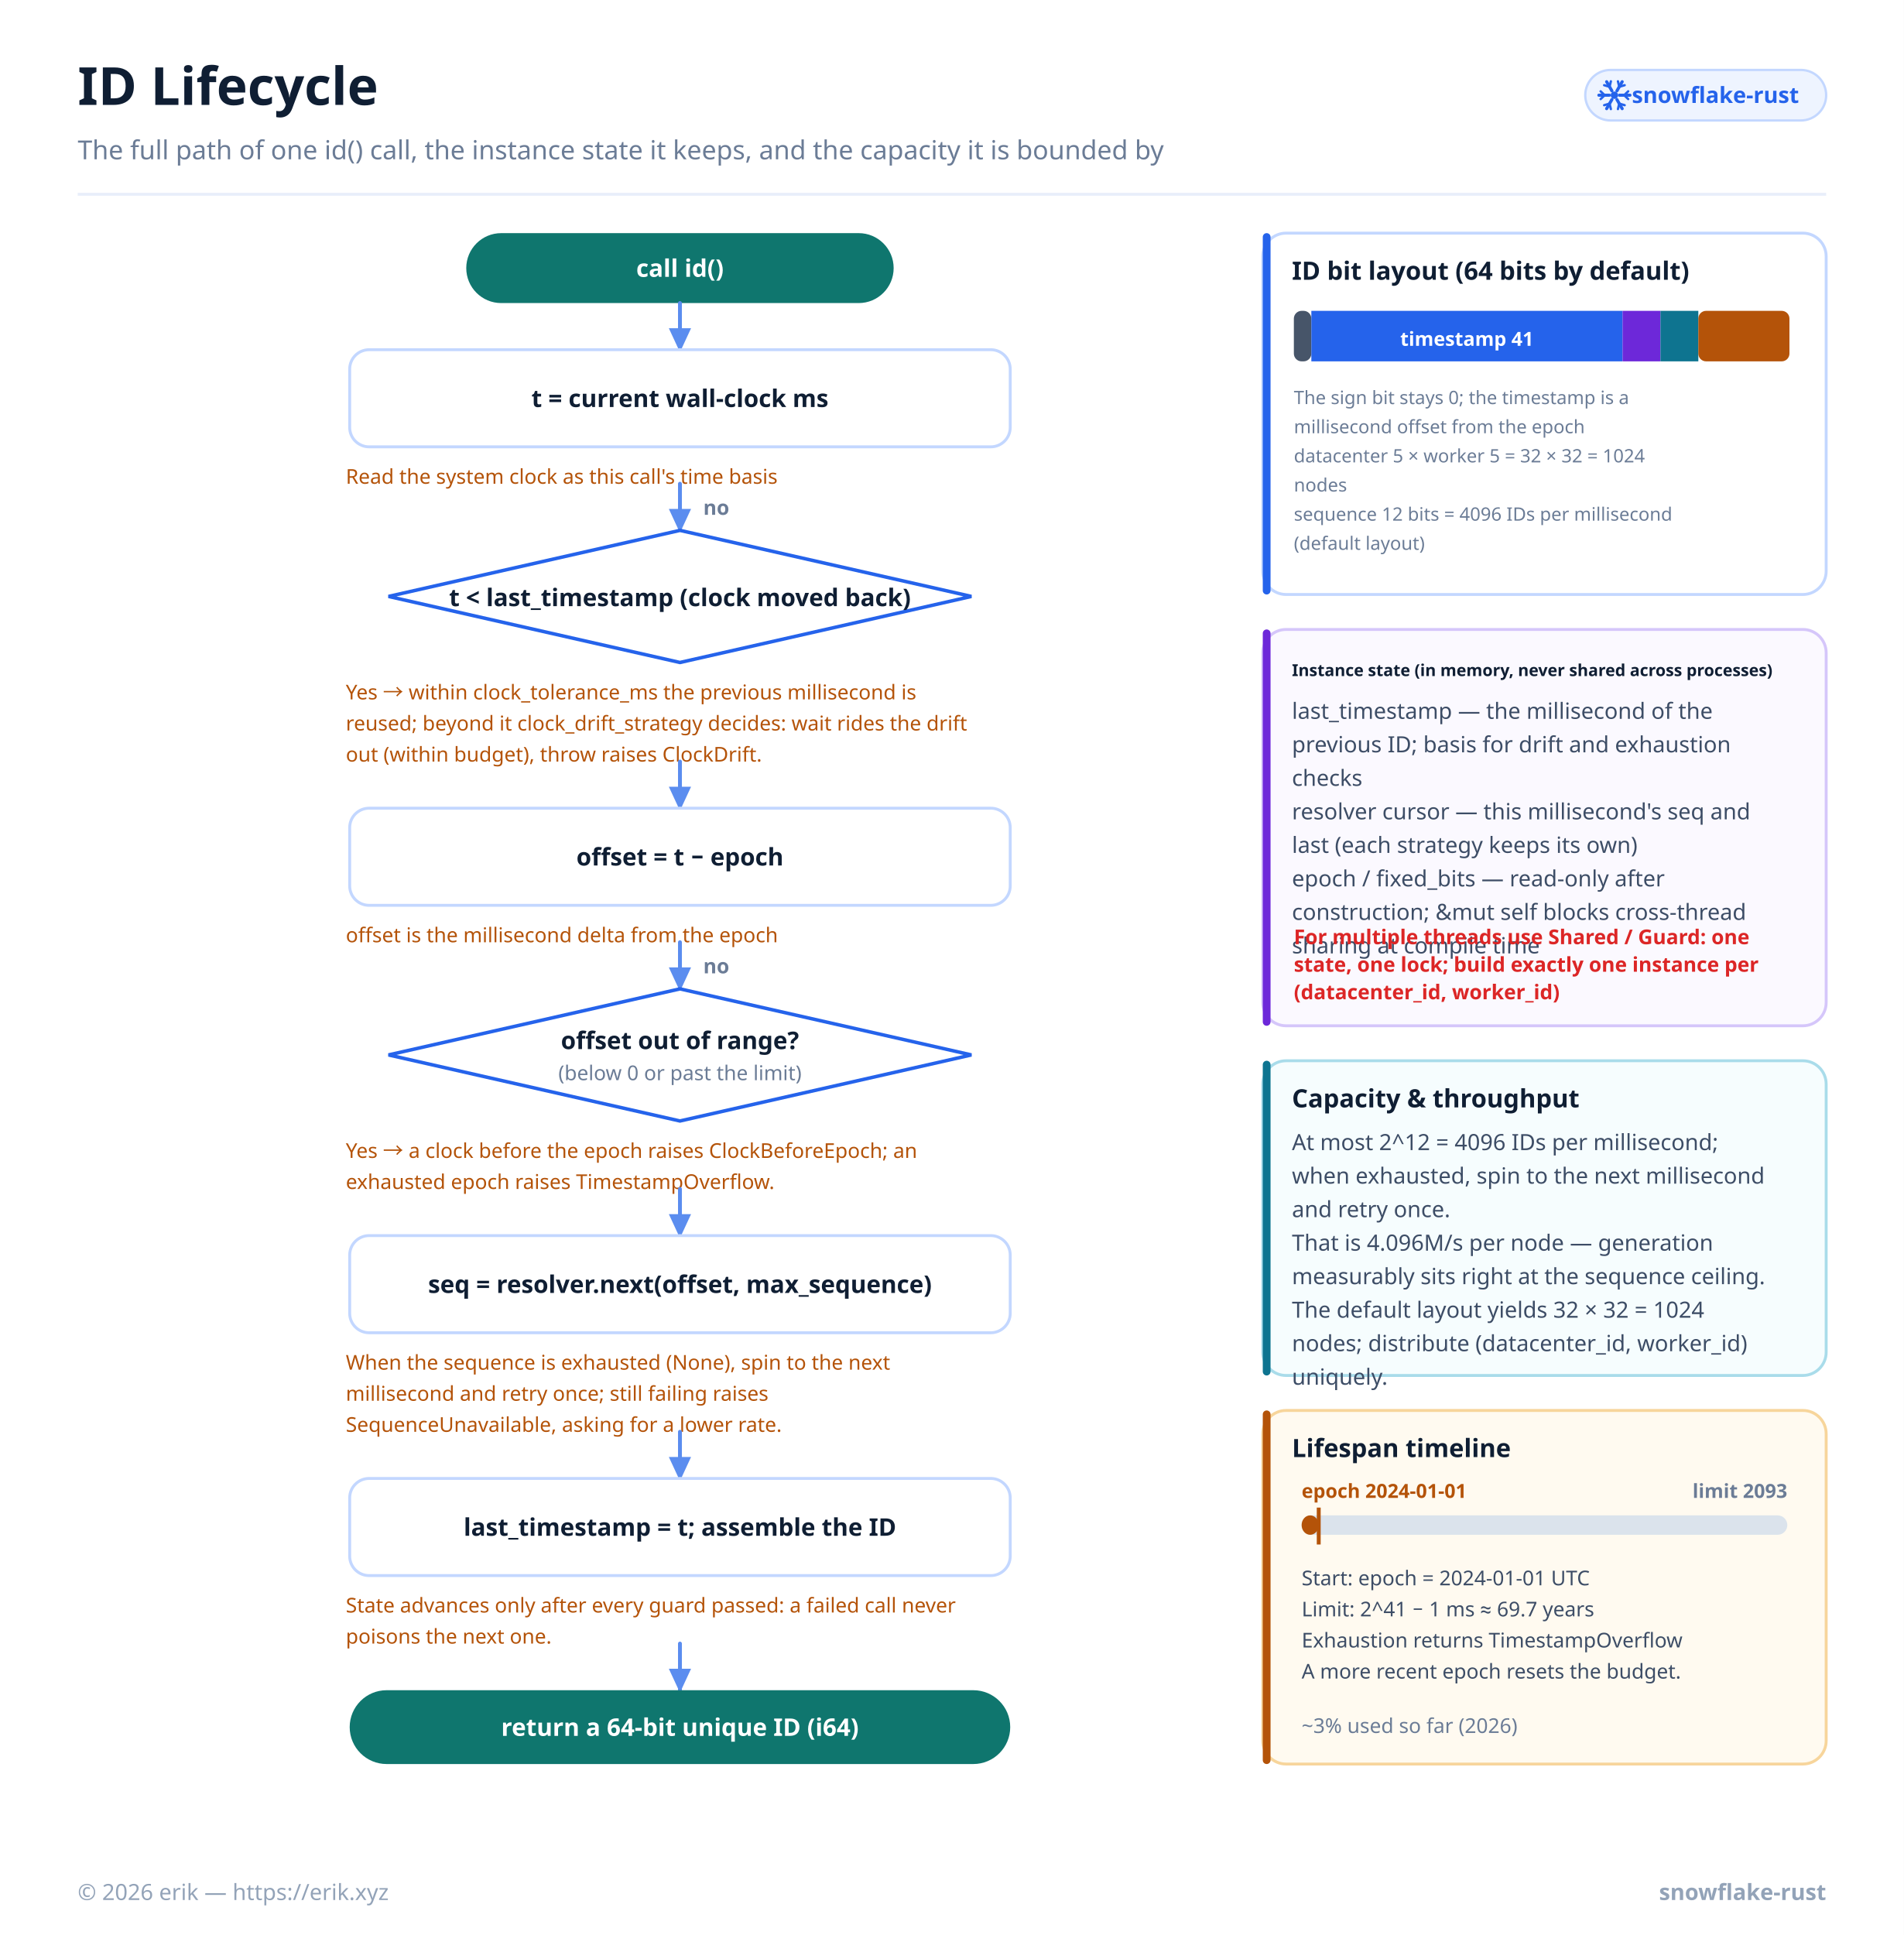
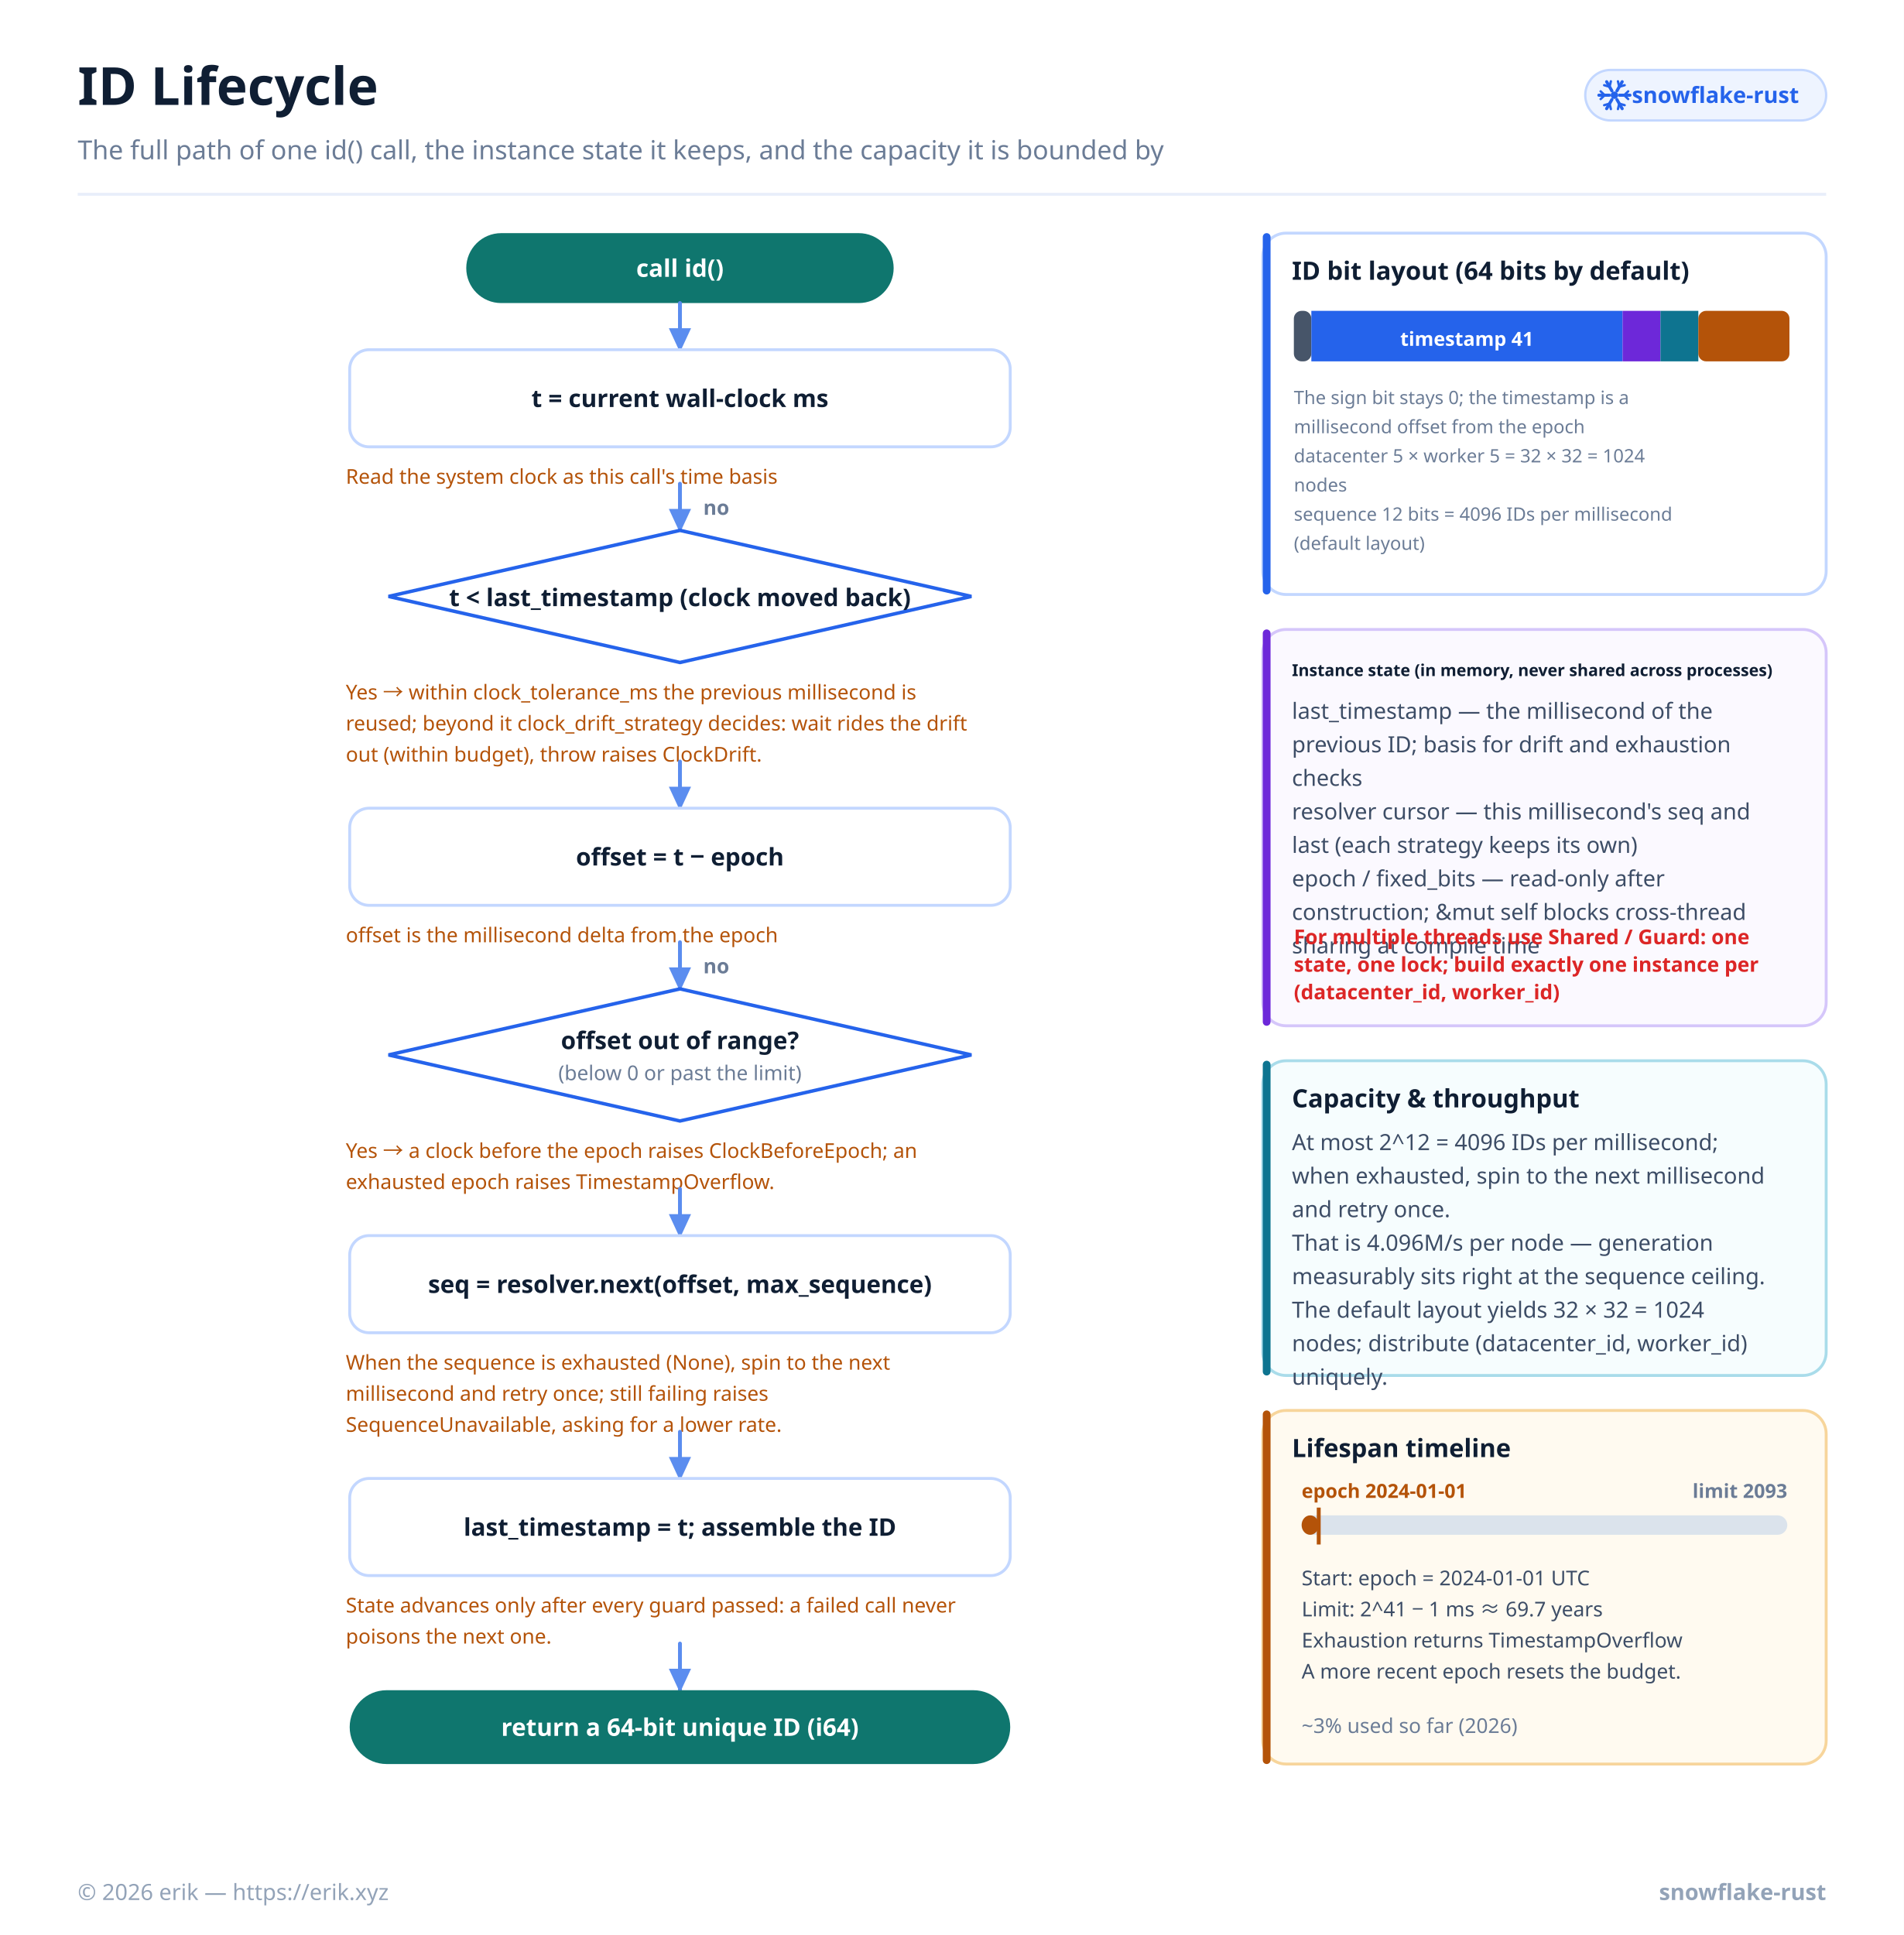
- <svg xmlns="http://www.w3.org/2000/svg" viewBox="0 0 980 996" width="980" height="996" role="img" font-family="-apple-system, BlinkMacSystemFont, 'Segoe UI', 'Noto Sans', 'PingFang SC', 'Hiragino Sans', 'Yu Gothic', 'Malgun Gothic', Roboto, 'Noto Sans CJK SC', 'Source Han Sans SC', 'Microsoft YaHei', 'Kohinoor Devanagari', 'Devanagari Sangam MN', 'Nirmala UI', 'Noto Sans Devanagari', 'Bangla MN', 'Bangla Sangam MN', 'Noto Sans Bengali', 'Geeza Pro', 'Noto Sans Arabic', Arial, sans-serif">
+ <svg xmlns="http://www.w3.org/2000/svg" viewBox="0 0 980 996" width="980" height="996" role="img" font-family="'Noto Sans', 'Noto Sans CJK SC', 'Source Han Sans SC', 'Noto Sans Devanagari', 'Noto Sans Bengali', 'Noto Sans Arabic', 'DejaVu Sans', sans-serif">
  <defs>
    <marker id="mk-5b8def" viewBox="0 0 10 10" refX="8.5" refY="5" markerWidth="6.5" markerHeight="6.5" orient="auto">
      <path d="M0,0.6 L9.5,5 L0,9.4 z" fill="#5b8def" />
    </marker>
  </defs>
  <rect width="980" height="996" fill="#ffffff" />
  <text x="40" y="54" font-size="27.0" fill="#0f1e33" font-weight="700">ID Lifecycle</text>
  <text x="40" y="82" font-size="13.5" fill="#6b7c96" font-weight="400">The full path of one id() call, the instance state it keeps, and the capacity it is bounded by</text>
  <line x1="40.0" y1="100.0" x2="940.0" y2="100.0" stroke="#e8eefa" stroke-width="1.5" stroke-linecap="butt" />
  <rect x="816.0" y="36.0" width="124.0" height="26.0" rx="13" fill="#eef4ff" stroke="#c3d7ff" stroke-width="1.2" />
  <circle cx="831.0" cy="49.0" r="1.9" fill="#2563eb" />
  <g transform="rotate(0 831.0 49.0)">
    <line x1="833.6" y1="49.0" x2="839.0" y2="49.0" stroke="#2563eb" stroke-width="1.6" stroke-linecap="round" />
    <line x1="836.0" y1="49.0" x2="838.1" y2="47.0" stroke="#2563eb" stroke-width="1.20" stroke-linecap="round" />
    <line x1="836.0" y1="49.0" x2="838.1" y2="51.0" stroke="#2563eb" stroke-width="1.20" stroke-linecap="round" />
  </g>
  <g transform="rotate(60 831.0 49.0)">
    <line x1="833.6" y1="49.0" x2="839.0" y2="49.0" stroke="#2563eb" stroke-width="1.6" stroke-linecap="round" />
    <line x1="836.0" y1="49.0" x2="838.1" y2="47.0" stroke="#2563eb" stroke-width="1.20" stroke-linecap="round" />
    <line x1="836.0" y1="49.0" x2="838.1" y2="51.0" stroke="#2563eb" stroke-width="1.20" stroke-linecap="round" />
  </g>
  <g transform="rotate(120 831.0 49.0)">
    <line x1="833.6" y1="49.0" x2="839.0" y2="49.0" stroke="#2563eb" stroke-width="1.6" stroke-linecap="round" />
    <line x1="836.0" y1="49.0" x2="838.1" y2="47.0" stroke="#2563eb" stroke-width="1.20" stroke-linecap="round" />
    <line x1="836.0" y1="49.0" x2="838.1" y2="51.0" stroke="#2563eb" stroke-width="1.20" stroke-linecap="round" />
  </g>
  <g transform="rotate(180 831.0 49.0)">
    <line x1="833.6" y1="49.0" x2="839.0" y2="49.0" stroke="#2563eb" stroke-width="1.6" stroke-linecap="round" />
    <line x1="836.0" y1="49.0" x2="838.1" y2="47.0" stroke="#2563eb" stroke-width="1.20" stroke-linecap="round" />
    <line x1="836.0" y1="49.0" x2="838.1" y2="51.0" stroke="#2563eb" stroke-width="1.20" stroke-linecap="round" />
  </g>
  <g transform="rotate(240 831.0 49.0)">
    <line x1="833.6" y1="49.0" x2="839.0" y2="49.0" stroke="#2563eb" stroke-width="1.6" stroke-linecap="round" />
    <line x1="836.0" y1="49.0" x2="838.1" y2="47.0" stroke="#2563eb" stroke-width="1.20" stroke-linecap="round" />
    <line x1="836.0" y1="49.0" x2="838.1" y2="51.0" stroke="#2563eb" stroke-width="1.20" stroke-linecap="round" />
  </g>
  <g transform="rotate(300 831.0 49.0)">
    <line x1="833.6" y1="49.0" x2="839.0" y2="49.0" stroke="#2563eb" stroke-width="1.6" stroke-linecap="round" />
    <line x1="836.0" y1="49.0" x2="838.1" y2="47.0" stroke="#2563eb" stroke-width="1.20" stroke-linecap="round" />
    <line x1="836.0" y1="49.0" x2="838.1" y2="51.0" stroke="#2563eb" stroke-width="1.20" stroke-linecap="round" />
  </g>
  <text x="883.005" y="53" font-size="11.5" fill="#2563eb" font-weight="600" text-anchor="middle">snowflake-rust</text>
  <rect x="650.0" y="120.0" width="290.0" height="186.0" rx="12" fill="#fff" stroke="#c3d7ff" stroke-width="1.5" />
  <rect x="650.0" y="120.0" width="4.0" height="186.0" rx="2" fill="#2563eb" />
  <text x="665" y="144" font-size="13.0" fill="#0f1e33" font-weight="700">ID bit layout (64 bits by default)</text>
  <rect x="666.0" y="160.0" width="9.0" height="26.0" rx="4" fill="#475569" />
  <rect x="675.0" y="160.0" width="160.2" height="26.0" rx="0" fill="#2563eb" />
  <text x="755.078" y="178" font-size="10.0" fill="#fff" font-weight="600" text-anchor="middle">timestamp 41</text>
  <rect x="835.2" y="160.0" width="19.5" height="26.0" rx="0" fill="#6d28d9" />
  <rect x="854.7" y="160.0" width="19.5" height="26.0" rx="0" fill="#0e7490" />
  <rect x="874.2" y="160.0" width="46.9" height="26.0" rx="4" fill="#b45309" />
  <text x="666" y="208" font-size="9.5" fill="#6b7c96" font-weight="400">The sign bit stays 0; the timestamp is a</text>
  <text x="666" y="223" font-size="9.5" fill="#6b7c96" font-weight="400">millisecond offset from the epoch</text>
  <text x="666" y="238" font-size="9.5" fill="#6b7c96" font-weight="400">datacenter 5 × worker 5 = 32 × 32 = 1024</text>
  <text x="666" y="253" font-size="9.5" fill="#6b7c96" font-weight="400">nodes</text>
  <text x="666" y="268" font-size="9.5" fill="#6b7c96" font-weight="400">sequence 12 bits = 4096 IDs per millisecond</text>
  <text x="666" y="283" font-size="9.5" fill="#6b7c96" font-weight="400">(default layout)</text>
  <rect x="650.0" y="324.0" width="290.0" height="204.0" rx="12" fill="#fbf9ff" stroke="#d5c6fa" stroke-width="1.5" />
  <rect x="650.0" y="324.0" width="4.0" height="204.0" rx="2" fill="#6d28d9" />
  <text x="665" y="348" font-size="8.5" fill="#0f1e33" font-weight="700">Instance state (in memory, never shared across processes)</text>
  <text x="665" y="370.0" font-size="11.5" fill="#3d4d66" font-weight="400">last_timestamp — the millisecond of the</text>
  <text x="665" y="387.25" font-size="11.5" fill="#3d4d66" font-weight="400">previous ID; basis for drift and exhaustion</text>
  <text x="665" y="404.5" font-size="11.5" fill="#3d4d66" font-weight="400">checks</text>
  <text x="665" y="421.75" font-size="11.5" fill="#3d4d66" font-weight="400">resolver cursor — this millisecond's seq and</text>
  <text x="665" y="439.0" font-size="11.5" fill="#3d4d66" font-weight="400">last (each strategy keeps its own)</text>
  <text x="665" y="456.25" font-size="11.5" fill="#3d4d66" font-weight="400">epoch / fixed_bits — read-only after</text>
  <text x="665" y="473.5" font-size="11.5" fill="#3d4d66" font-weight="400">construction; &amp;mut self blocks cross-thread</text>
  <text x="665" y="490.75" font-size="11.5" fill="#3d4d66" font-weight="400">sharing at compile time</text>
  <text x="666" y="486.0" font-size="10.5" fill="#dc2626" font-weight="600">For multiple threads use Shared / Guard: one</text>
  <text x="666" y="500.175" font-size="10.5" fill="#dc2626" font-weight="600">state, one lock; build exactly one instance per</text>
  <text x="666" y="514.35" font-size="10.5" fill="#dc2626" font-weight="600">(datacenter_id, worker_id)</text>
  <rect x="650.0" y="546.0" width="290.0" height="162.0" rx="12" fill="#f6fdfe" stroke="#a9dcea" stroke-width="1.5" />
  <rect x="650.0" y="546.0" width="4.0" height="162.0" rx="2" fill="#0e7490" />
  <text x="665" y="570" font-size="13.0" fill="#0f1e33" font-weight="700">Capacity &amp; throughput</text>
  <text x="665" y="592.0" font-size="11.5" fill="#3d4d66" font-weight="400">At most 2^12 = 4096 IDs per millisecond;</text>
  <text x="665" y="609.25" font-size="11.5" fill="#3d4d66" font-weight="400">when exhausted, spin to the next millisecond</text>
  <text x="665" y="626.5" font-size="11.5" fill="#3d4d66" font-weight="400">and retry once.</text>
  <text x="665" y="643.75" font-size="11.5" fill="#3d4d66" font-weight="400">That is 4.096M/s per node — generation</text>
  <text x="665" y="661.0" font-size="11.5" fill="#3d4d66" font-weight="400">measurably sits right at the sequence ceiling.</text>
  <text x="665" y="678.25" font-size="11.5" fill="#3d4d66" font-weight="400">The default layout yields 32 × 32 = 1024</text>
  <text x="665" y="695.5" font-size="11.5" fill="#3d4d66" font-weight="400">nodes; distribute (datacenter_id, worker_id)</text>
  <text x="665" y="712.75" font-size="11.5" fill="#3d4d66" font-weight="400">uniquely.</text>
  <rect x="650.0" y="726.0" width="290.0" height="182.0" rx="12" fill="#fffaf0" stroke="#f7d59b" stroke-width="1.5" />
  <rect x="650.0" y="726.0" width="4.0" height="182.0" rx="2" fill="#b45309" />
  <text x="665" y="750" font-size="13.0" fill="#0f1e33" font-weight="700">Lifespan timeline</text>
  <rect x="670.0" y="780.0" width="250.0" height="10.0" rx="5" fill="#dbe3ec" />
  <rect x="670.0" y="780.0" width="8.8" height="10.0" rx="5" fill="#b45309" />
  <line x1="678.8" y1="776.0" x2="678.8" y2="795.0" stroke="#b45309" stroke-width="2" stroke-linecap="butt" />
  <text x="670" y="771" font-size="10.0" fill="#b45309" font-weight="600">epoch 2024-01-01</text>
  <text x="920" y="771" font-size="10.0" fill="#6b7c96" font-weight="600" text-anchor="end">limit 2093</text>
  <text x="670" y="816" font-size="10.5" fill="#3d4d66" font-weight="400">Start: epoch = 2024-01-01 UTC</text>
  <text x="670" y="832" font-size="10.5" fill="#3d4d66" font-weight="400">Limit: 2^41 − 1 ms ≈ 69.7 years</text>
  <text x="670" y="848" font-size="10.5" fill="#3d4d66" font-weight="400">Exhaustion returns TimestampOverflow</text>
  <text x="670" y="864" font-size="10.5" fill="#3d4d66" font-weight="400">A more recent epoch resets the budget.</text>
  <text x="670" y="892" font-size="10.5" fill="#3d4d66" text-anchor="start">
    <tspan fill="#6b7c96" font-weight="400">~3% used so far (2026)</tspan>
  </text>
  <rect x="240.0" y="120.0" width="220.0" height="36.0" rx="18.0" fill="#0f766e" />
  <text x="350.0" y="142.5" font-size="12.5" fill="#fff" font-weight="600" text-anchor="middle">call id()</text>
  <path d="M350.0,156.0 L350.0,180.0" fill="none" stroke="#5b8def" stroke-width="2" stroke-linecap="round" marker-end="url(#mk-5b8def)" />
  <rect x="180.0" y="180.0" width="340.0" height="50.0" rx="10" fill="#fff" stroke="#c3d7ff" stroke-width="1.5" />
  <text x="350" y="209.5" font-size="12.5" fill="#0f1e33" font-weight="600" text-anchor="middle">t = current wall-clock ms</text>
  <text x="178" y="249" font-size="10.5" fill="#b45309" font-weight="400">Read the system clock as this call's time basis</text>
  <path d="M350.0,249.0 L350.0,273.0" fill="none" stroke="#5b8def" stroke-width="2" stroke-linecap="round" marker-end="url(#mk-5b8def)" />
  <text x="362" y="265.0" font-size="10.5" fill="#6b7c96" font-weight="600">no</text>
  <polygon points="350,273.0 500.0,307.0 350,341.0 200.0,307.0" fill="#fff" stroke="#2563eb" stroke-width="1.8" />
  <text x="350" y="312.0" font-size="12.5" fill="#0f1e33" font-weight="600" text-anchor="middle">t &lt; last_timestamp (clock moved back)</text>
  <text x="178" y="360" font-size="10.5" fill="#b45309" font-weight="400">Yes → within clock_tolerance_ms the previous millisecond is</text>
  <text x="178" y="376" font-size="10.5" fill="#b45309" font-weight="400">reused; beyond it clock_drift_strategy decides: wait rides the drift</text>
  <text x="178" y="392" font-size="10.5" fill="#b45309" font-weight="400">out (within budget), throw raises ClockDrift.</text>
  <path d="M350.0,392.0 L350.0,416.0" fill="none" stroke="#5b8def" stroke-width="2" stroke-linecap="round" marker-end="url(#mk-5b8def)" />
  <rect x="180.0" y="416.0" width="340.0" height="50.0" rx="10" fill="#fff" stroke="#c3d7ff" stroke-width="1.5" />
  <text x="350" y="445.5" font-size="12.5" fill="#0f1e33" font-weight="600" text-anchor="middle">offset = t − epoch</text>
  <text x="178" y="485" font-size="10.5" fill="#b45309" font-weight="400">offset is the millisecond delta from the epoch</text>
  <path d="M350.0,485.0 L350.0,509.0" fill="none" stroke="#5b8def" stroke-width="2" stroke-linecap="round" marker-end="url(#mk-5b8def)" />
  <text x="362" y="501.0" font-size="10.5" fill="#6b7c96" font-weight="600">no</text>
  <polygon points="350,509.0 500.0,543.0 350,577.0 200.0,543.0" fill="#fff" stroke="#2563eb" stroke-width="1.8" />
  <text x="350" y="540.0" font-size="12.5" fill="#0f1e33" font-weight="600" text-anchor="middle">offset out of range?</text>
  <text x="350" y="556.0" font-size="10.5" fill="#6b7c96" font-weight="400" text-anchor="middle">(below 0 or past the limit)</text>
  <text x="178" y="596" font-size="10.5" fill="#b45309" font-weight="400">Yes → a clock before the epoch raises ClockBeforeEpoch; an</text>
  <text x="178" y="612" font-size="10.5" fill="#b45309" font-weight="400">exhausted epoch raises TimestampOverflow.</text>
  <path d="M350.0,612.0 L350.0,636.0" fill="none" stroke="#5b8def" stroke-width="2" stroke-linecap="round" marker-end="url(#mk-5b8def)" />
  <rect x="180.0" y="636.0" width="340.0" height="50.0" rx="10" fill="#fff" stroke="#c3d7ff" stroke-width="1.5" />
  <text x="350" y="665.5" font-size="12.5" fill="#0f1e33" font-weight="600" text-anchor="middle">seq = resolver.next(offset, max_sequence)</text>
  <text x="178" y="705" font-size="10.5" fill="#b45309" font-weight="400">When the sequence is exhausted (None), spin to the next</text>
  <text x="178" y="721" font-size="10.5" fill="#b45309" font-weight="400">millisecond and retry once; still failing raises</text>
  <text x="178" y="737" font-size="10.5" fill="#b45309" font-weight="400">SequenceUnavailable, asking for a lower rate.</text>
  <path d="M350.0,737.0 L350.0,761.0" fill="none" stroke="#5b8def" stroke-width="2" stroke-linecap="round" marker-end="url(#mk-5b8def)" />
  <rect x="180.0" y="761.0" width="340.0" height="50.0" rx="10" fill="#fff" stroke="#c3d7ff" stroke-width="1.5" />
  <text x="350" y="790.5" font-size="12.5" fill="#0f1e33" font-weight="600" text-anchor="middle">last_timestamp = t; assemble the ID</text>
  <text x="178" y="830" font-size="10.5" fill="#b45309" font-weight="400">State advances only after every guard passed: a failed call never</text>
  <text x="178" y="846" font-size="10.5" fill="#b45309" font-weight="400">poisons the next one.</text>
  <path d="M350.0,846.0 L350.0,870.0" fill="none" stroke="#5b8def" stroke-width="2" stroke-linecap="round" marker-end="url(#mk-5b8def)" />
  <rect x="180.0" y="870.0" width="340.0" height="38.0" rx="19.0" fill="#0f766e" />
  <text x="350.0" y="893.5" font-size="12.5" fill="#fff" font-weight="600" text-anchor="middle">return a 64-bit unique ID (i64)</text>
  <text x="40" y="978" font-size="11.5" fill="#93a3b8" font-weight="400">© 2026 erik — https://erik.xyz</text>
  <text x="940" y="978" font-size="11.5" fill="#93a3b8" font-weight="600" text-anchor="end">snowflake-rust</text>
</svg>
